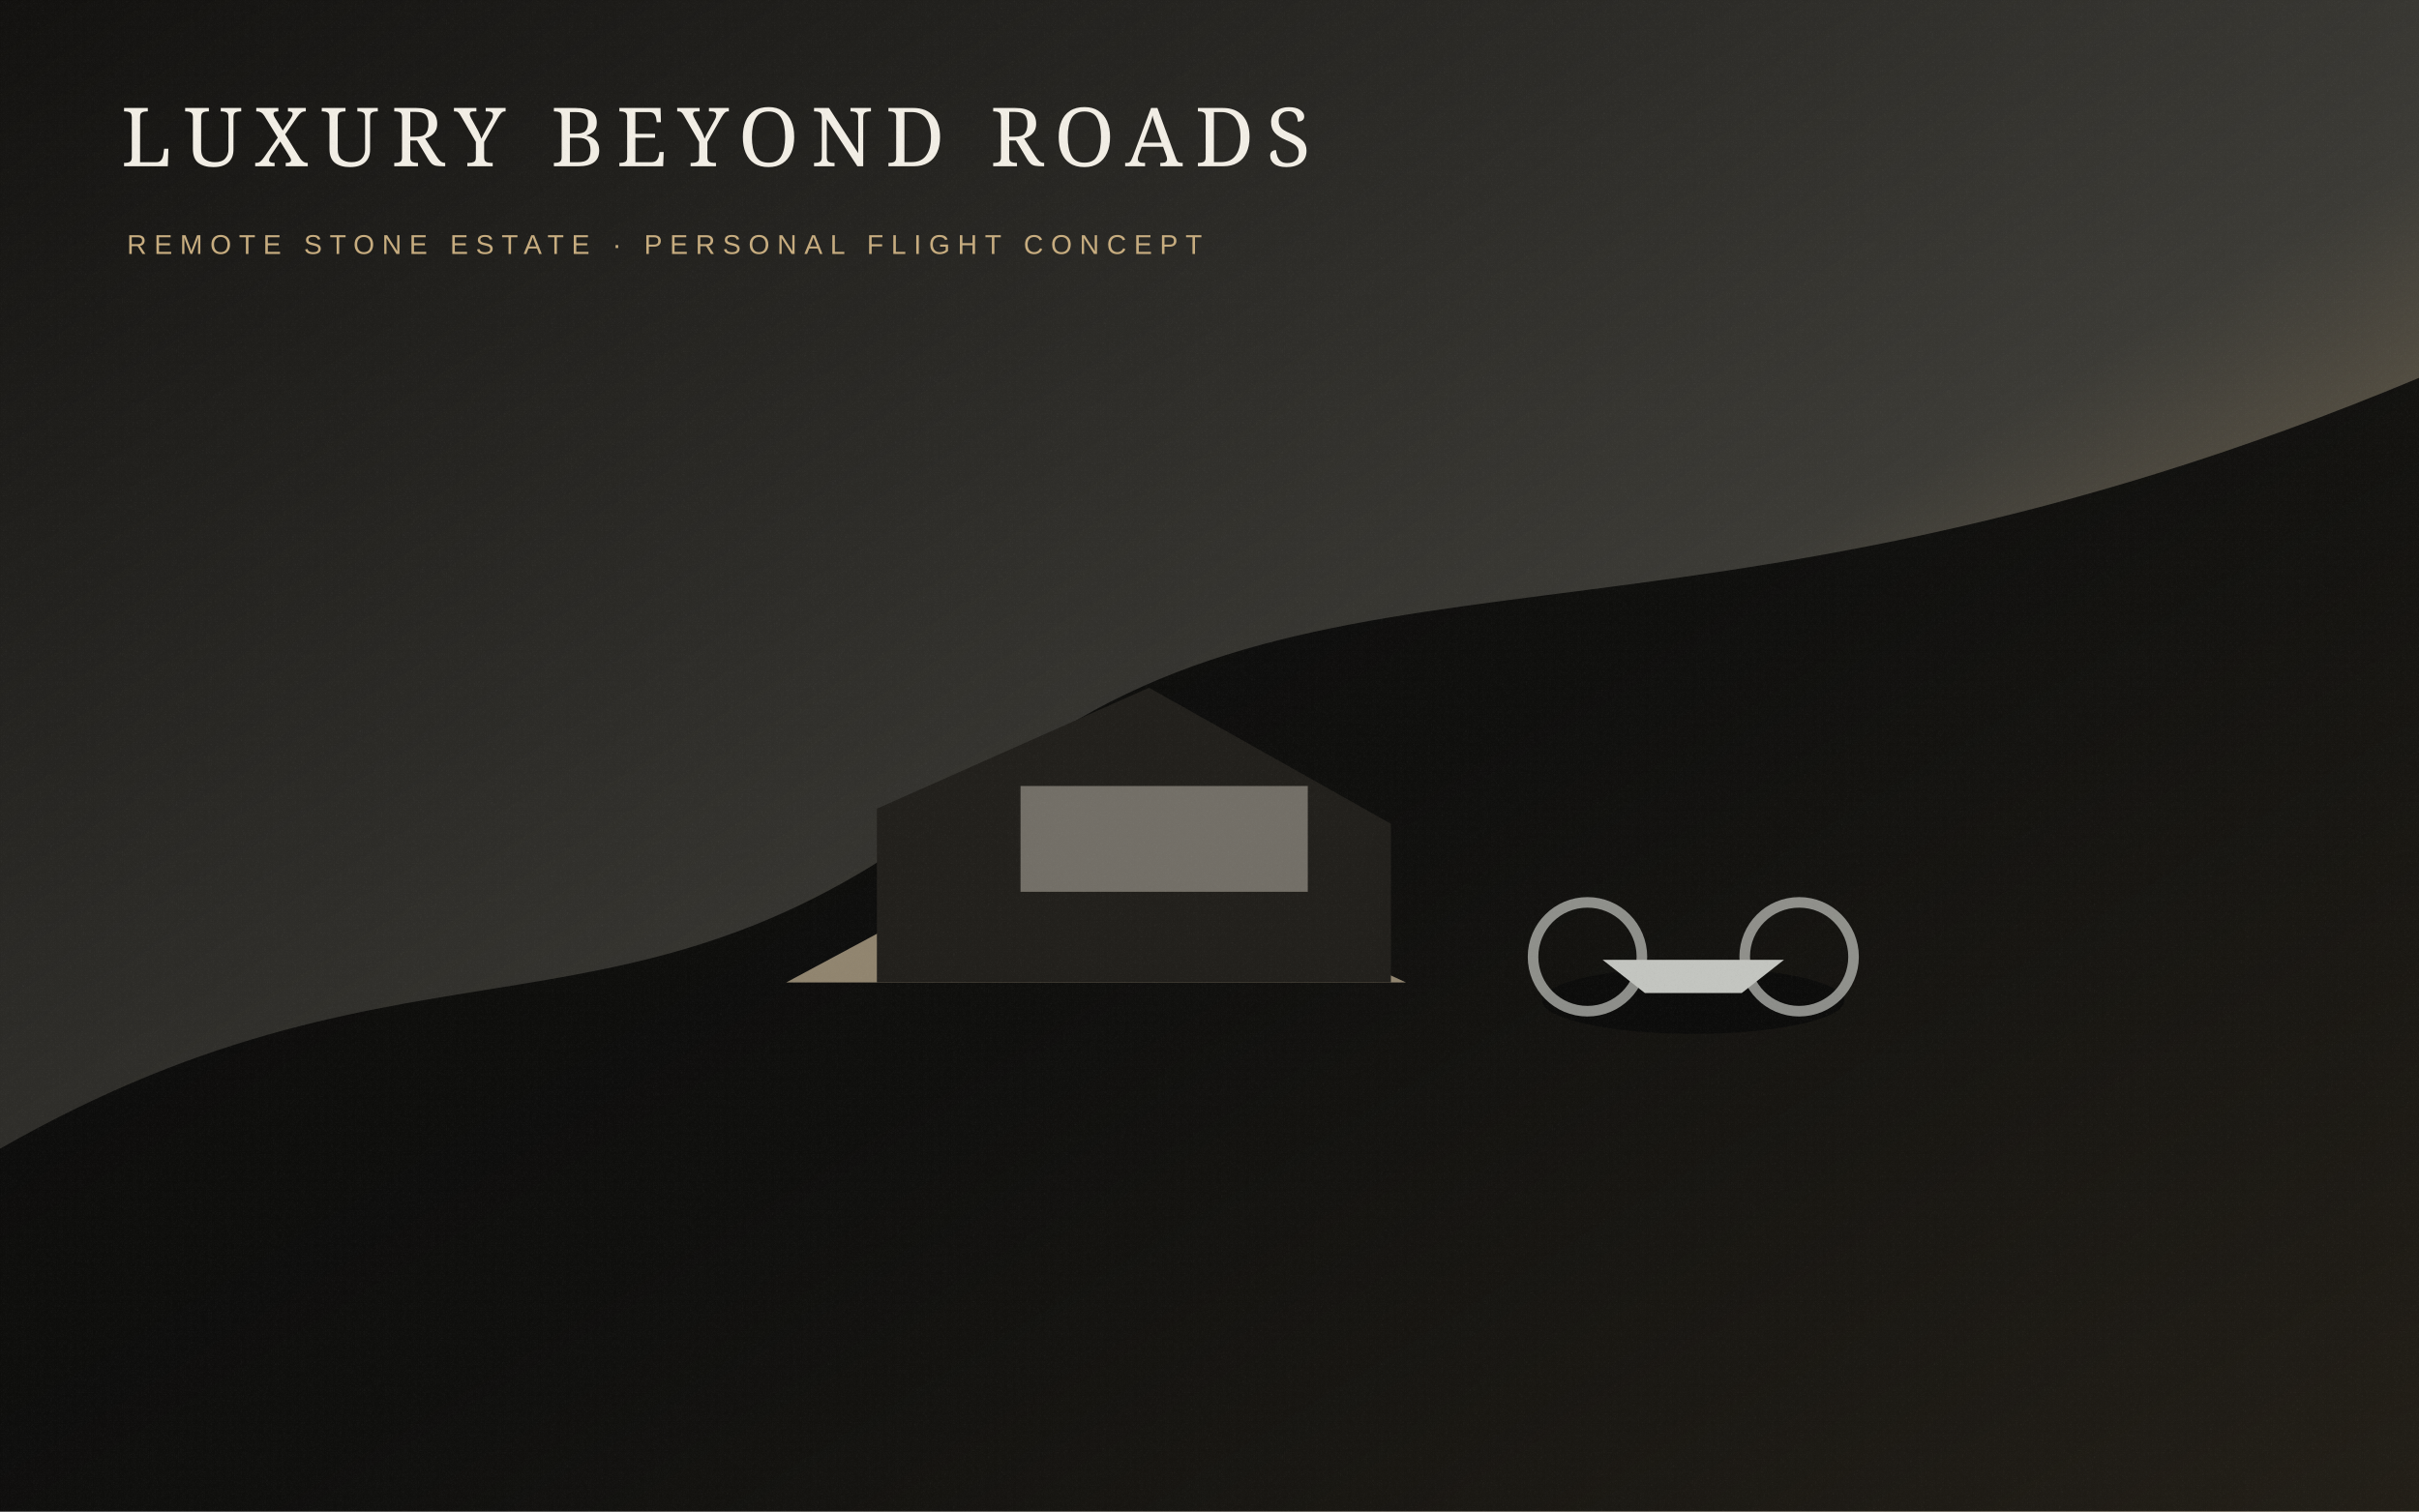
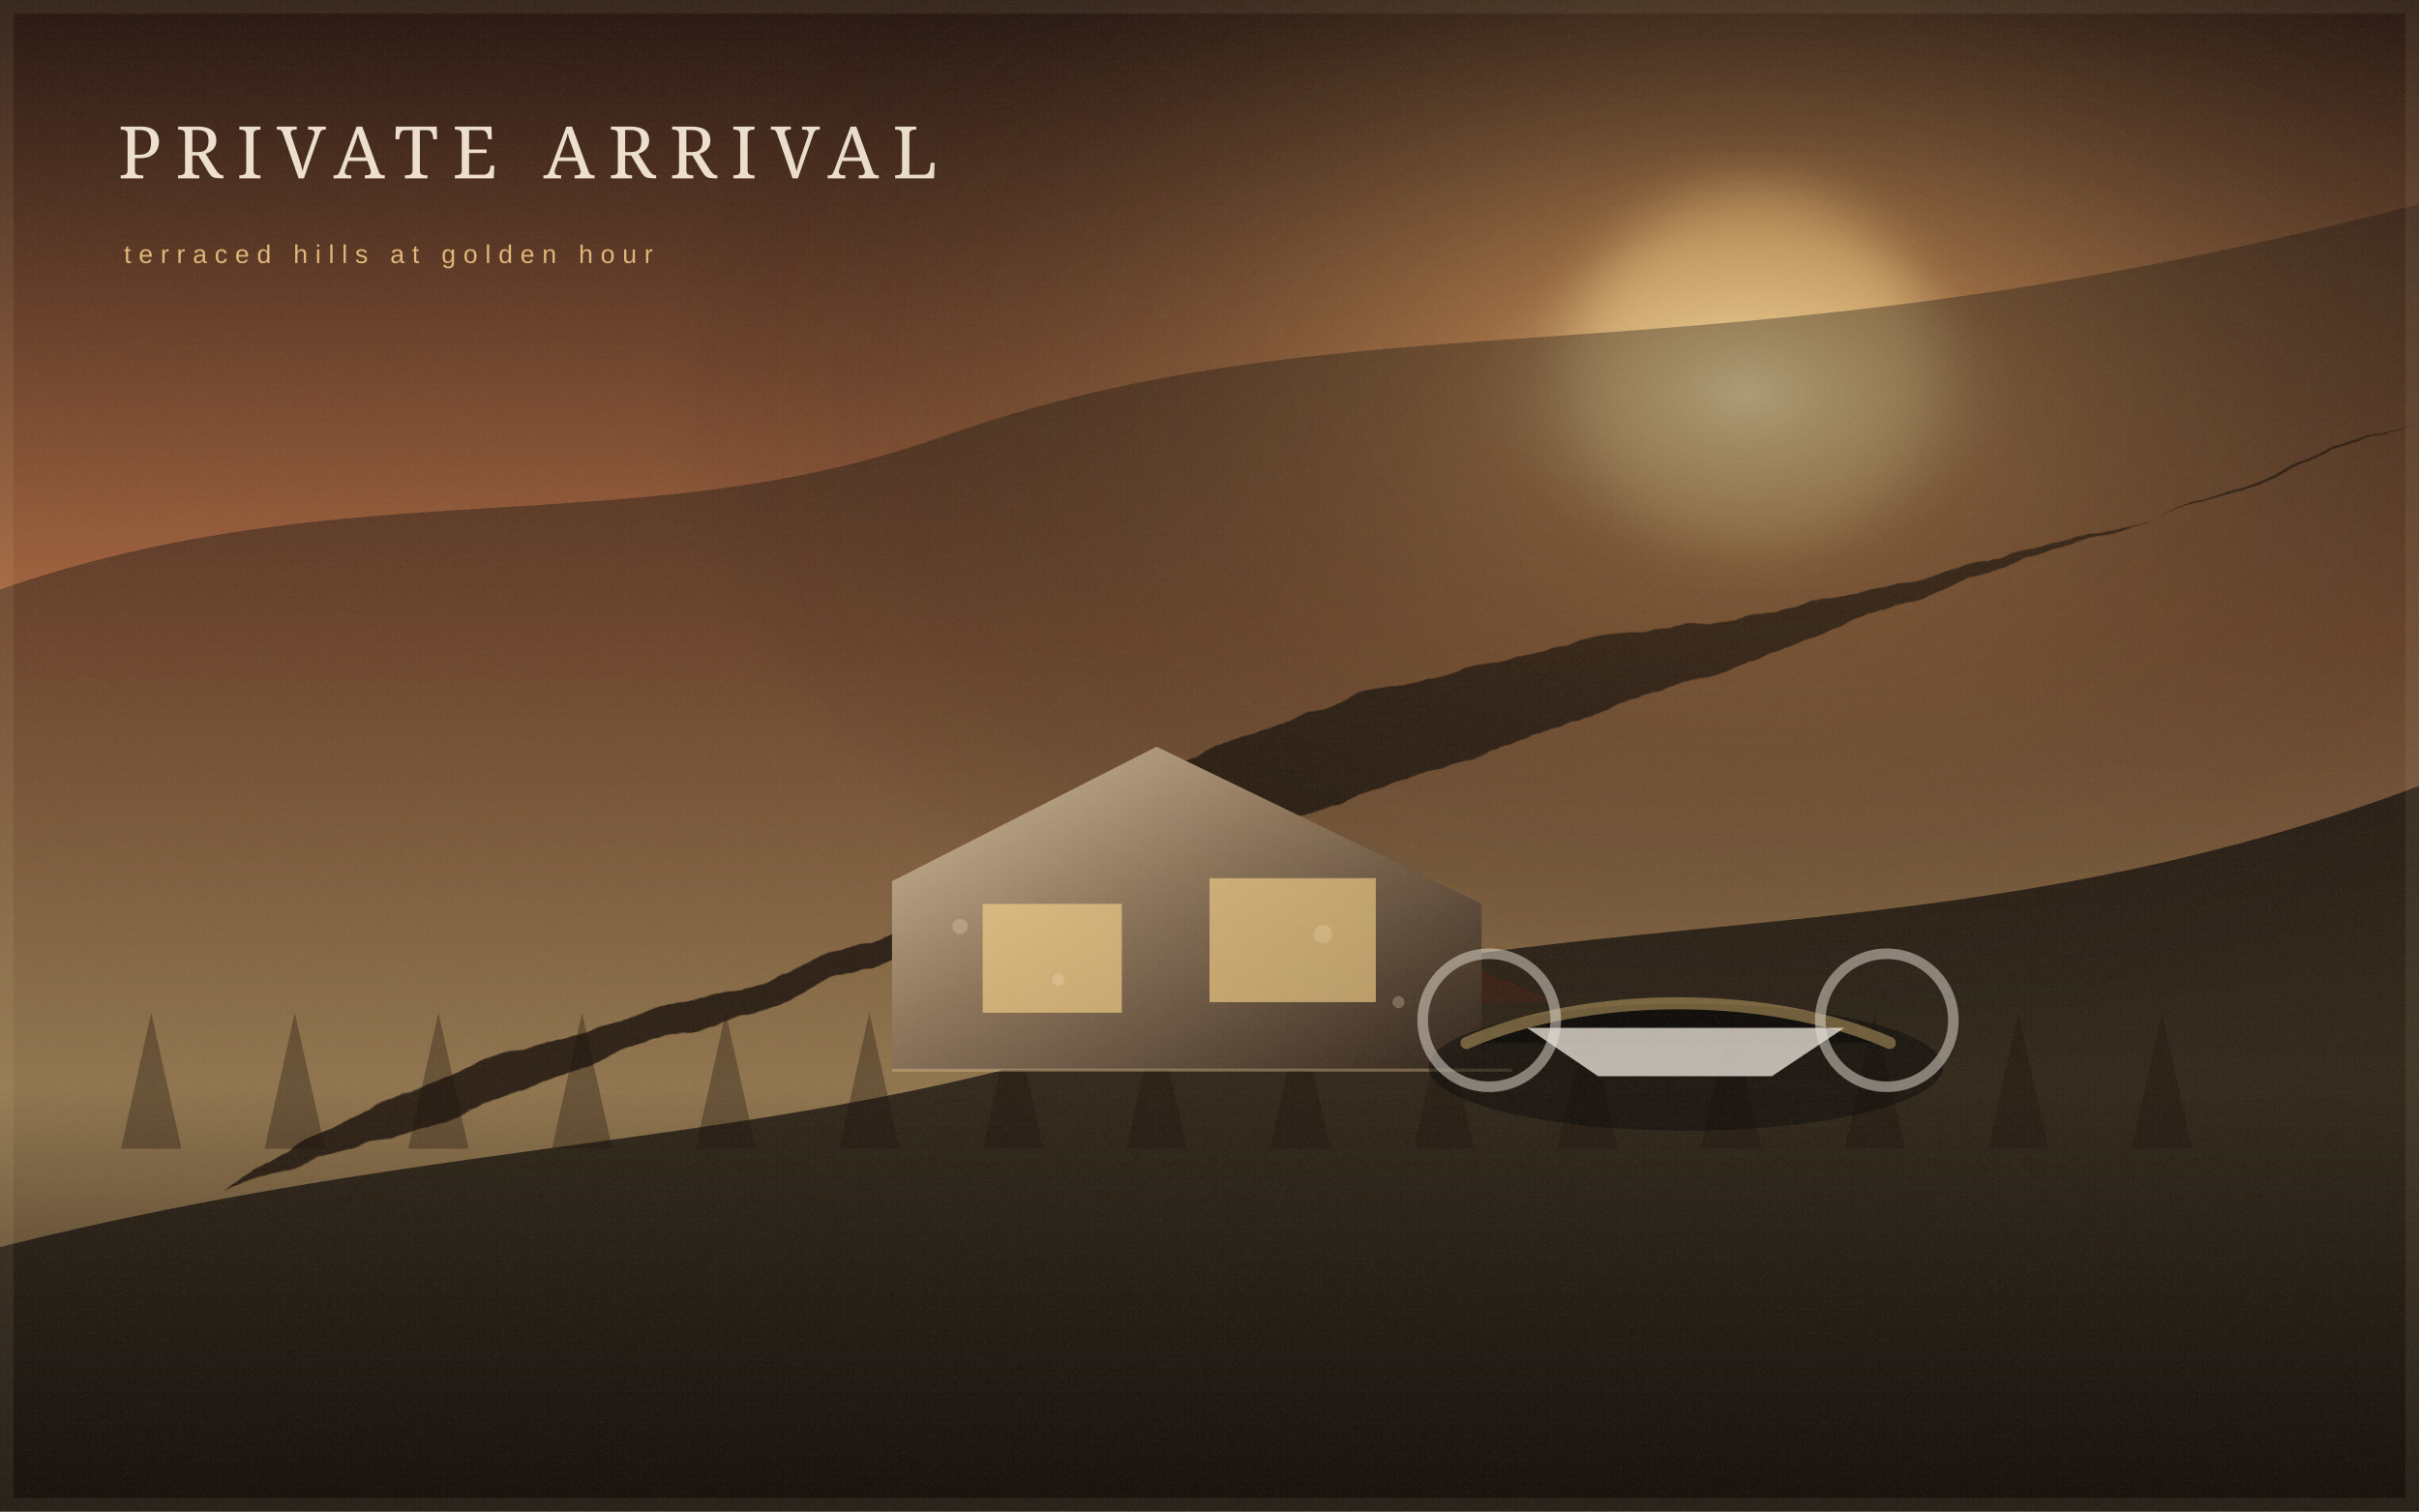
- <svg xmlns="http://www.w3.org/2000/svg" viewBox="0 0 1600 1000">
+ <svg xmlns="http://www.w3.org/2000/svg" viewBox="0 0 1600 1000" role="img" aria-label="PRIVATE ARRIVAL">
  <defs>
-     <linearGradient id="g" x1="0" y1="0" x2="1" y2="1">
-       <stop stop-color="#11100e" />
-       <stop offset=".55" stop-color="#3b3a35" />
-       <stop offset="1" stop-color="#c8ad7f" />
+     <linearGradient id="sky" x1="0" y1="0" x2="0" y2="1">
+       <stop stop-color="#25150f" />
+       <stop offset=".42" stop-color="#a9673f" />
+       <stop offset=".72" stop-color="#e7bc7b" />
+       <stop offset="1" stop-color="#372012" />
    </linearGradient>
-     <filter id="n">
-       <feTurbulence baseFrequency=".7" numOctaves="2" stitchTiles="stitch" />
+     <radialGradient id="sun" cx="72%" cy="26%" r="45%">
+       <stop stop-color="#fff1bc" stop-opacity=".85" />
+       <stop offset=".25" stop-color="#d9a15e" stop-opacity=".38" />
+       <stop offset="1" stop-color="#000" stop-opacity="0" />
+     </radialGradient>
+     <linearGradient id="stone" x1="0" y1="0" x2="1" y2="1">
+       <stop stop-color="#d9c3a0" />
+       <stop offset=".45" stop-color="#8d7459" />
+       <stop offset="1" stop-color="#302319" />
+     </linearGradient>
+     <filter id="soft">
+       <feGaussianBlur stdDeviation="18" />
+     </filter>
+     <filter id="grain">
+       <feTurbulence baseFrequency=".9" numOctaves="4" seed="7" />
      <feColorMatrix type="saturate" values="0" />
      <feComponentTransfer>
-         <feFuncA type="table" tableValues="0 .18" />
+         <feFuncA type="table" tableValues="0 .16" />
      </feComponentTransfer>
    </filter>
+     <filter id="photo">
+       <feTurbulence type="fractalNoise" baseFrequency=".015" numOctaves="5" seed="12" />
+       <feDisplacementMap in="SourceGraphic" scale="10" />
+     </filter>
  </defs>
-   <rect fill="url(#g)" width="1600" height="1000" />
-   <path d="M0 760 C280 600 420 710 650 520 C870 338 1110 455 1600 250 L1600 1000 L0 1000Z" fill="#070706" opacity=".86" />
-   <path d="M520 650 L710 548 L930 650 Z" fill="#91856f" />
-   <path d="M580 650 V535 L760 455 L920 545 V650 Z" fill="#211f1b" />
-   <rect x="675" y="520" width="190" height="70" fill="#d8d0c3" opacity=".45" />
-   <ellipse cx="1120" cy="662" rx="100" ry="22" fill="#0b0b0a" />
-   <path d="M1060 635 h120 l-28 22 h-64z" fill="#c4c6c1" />
-   <circle cx="1050" cy="633" r="36" fill="none" stroke="#c4c6c1" stroke-width="7" opacity=".7" />
-   <circle cx="1190" cy="633" r="36" fill="none" stroke="#c4c6c1" stroke-width="7" opacity=".7" />
-   <text x="80" y="110" fill="#f3efe6" font-family="Georgia" font-size="54" letter-spacing="8">LUXURY BEYOND ROADS</text>
-   <text x="84" y="168" fill="#c8ad7f" font-family="Arial" font-size="18" letter-spacing="5">REMOTE STONE ESTATE · PERSONAL FLIGHT CONCEPT</text>
-   <rect filter="url(#n)" width="1600" height="1000" opacity=".4" />
+   <rect width="1600" height="1000" fill="url(#sky)" />
+   <rect width="1600" height="1000" fill="url(#sun)" />
+   <circle cx="1160" cy="245" r="120" fill="#ffd98b" opacity=".42" filter="url(#soft)" />
+   <path d="M0 390 C230 310 420 360 620 290 C900 190 1120 260 1600 135 L1600 1000 L0 1000Z" fill="#17130f" opacity=".42" />
+   <path d="M150 790 C360 650 510 690 730 540 C950 390 1160 455 1600 280" fill="#24180f" opacity=".9" filter="url(#photo)" />
+   <path d="M0 825 C300 750 520 760 760 680 C1020 590 1280 640 1600 520 L1600 1000 L0 1000Z" fill="#0c0a07" opacity=".72" />
+   <g opacity=".34">
+     <path d="M80 760 l20 -90 l20 90z" fill="#191008" />
+     <path d="M175 760 l20 -90 l20 90z" fill="#191008" />
+     <path d="M270 760 l20 -90 l20 90z" fill="#191008" />
+     <path d="M365 760 l20 -90 l20 90z" fill="#191008" />
+     <path d="M460 760 l20 -90 l20 90z" fill="#191008" />
+     <path d="M555 760 l20 -90 l20 90z" fill="#191008" />
+     <path d="M650 760 l20 -90 l20 90z" fill="#191008" />
+     <path d="M745 760 l20 -90 l20 90z" fill="#191008" />
+     <path d="M840 760 l20 -90 l20 90z" fill="#191008" />
+     <path d="M935 760 l20 -90 l20 90z" fill="#191008" />
+     <path d="M1030 760 l20 -90 l20 90z" fill="#191008" />
+     <path d="M1125 760 l20 -90 l20 90z" fill="#191008" />
+     <path d="M1220 760 l20 -90 l20 90z" fill="#191008" />
+     <path d="M1315 760 l20 -90 l20 90z" fill="#191008" />
+     <path d="M1410 760 l20 -90 l20 90z" fill="#191008" />
+   </g>
+   <g transform="translate(0 8)">
+     <path d="M610 660 L790 555 L1030 655 Z" fill="#3b2115" />
+     <path d="M590 700 V575 L765 486 L980 590 V700 Z" fill="url(#stone)" />
+     <path d="M650 662 h92 v-72 h-92z M800 655 h110 v-82 h-110z" fill="#ffd98b" opacity=".62" />
+     <path d="M590 700 H1000" stroke="#f1d19a" stroke-opacity=".35" stroke-width="2" />
+     <g fill="#f1ddbd" opacity=".28">
+       <circle cx="635" cy="605" r="5" />
+       <circle cx="700" cy="640" r="4" />
+       <circle cx="875" cy="610" r="6" />
+       <circle cx="925" cy="655" r="4" />
+     </g>
+   </g>
+   <ellipse cx="1115" cy="706" rx="170" ry="42" fill="#070604" opacity=".48" />
+   <path d="M970 690 C1050 655 1170 655 1250 690" stroke="#d9b66f" stroke-width="8" stroke-linecap="round" opacity=".45" />
+   <path d="M1010 680 h210 l-48 32 h-115z" fill="#efe7dc" opacity=".78" />
+   <circle cx="985" cy="675" r="44" fill="none" stroke="#efe7dc" stroke-width="7" opacity=".5" />
+   <circle cx="1248" cy="675" r="44" fill="none" stroke="#efe7dc" stroke-width="7" opacity=".5" />
+   <text x="78" y="118" fill="#fff2df" font-family="Georgia,serif" font-size="48" letter-spacing="9" opacity=".92">PRIVATE ARRIVAL</text>
+   <text x="82" y="174" fill="#f5c982" font-family="Arial,sans-serif" font-size="17" letter-spacing="5" opacity=".88">terraced hills at golden hour</text>
+   <rect width="1600" height="1000" fill="url(#sun)" opacity=".25" />
+   <rect width="1600" height="1000" filter="url(#grain)" opacity=".75" />
+   <rect width="1600" height="1000" fill="none" stroke="#f2d6a6" stroke-opacity=".08" stroke-width="18" />
</svg>
